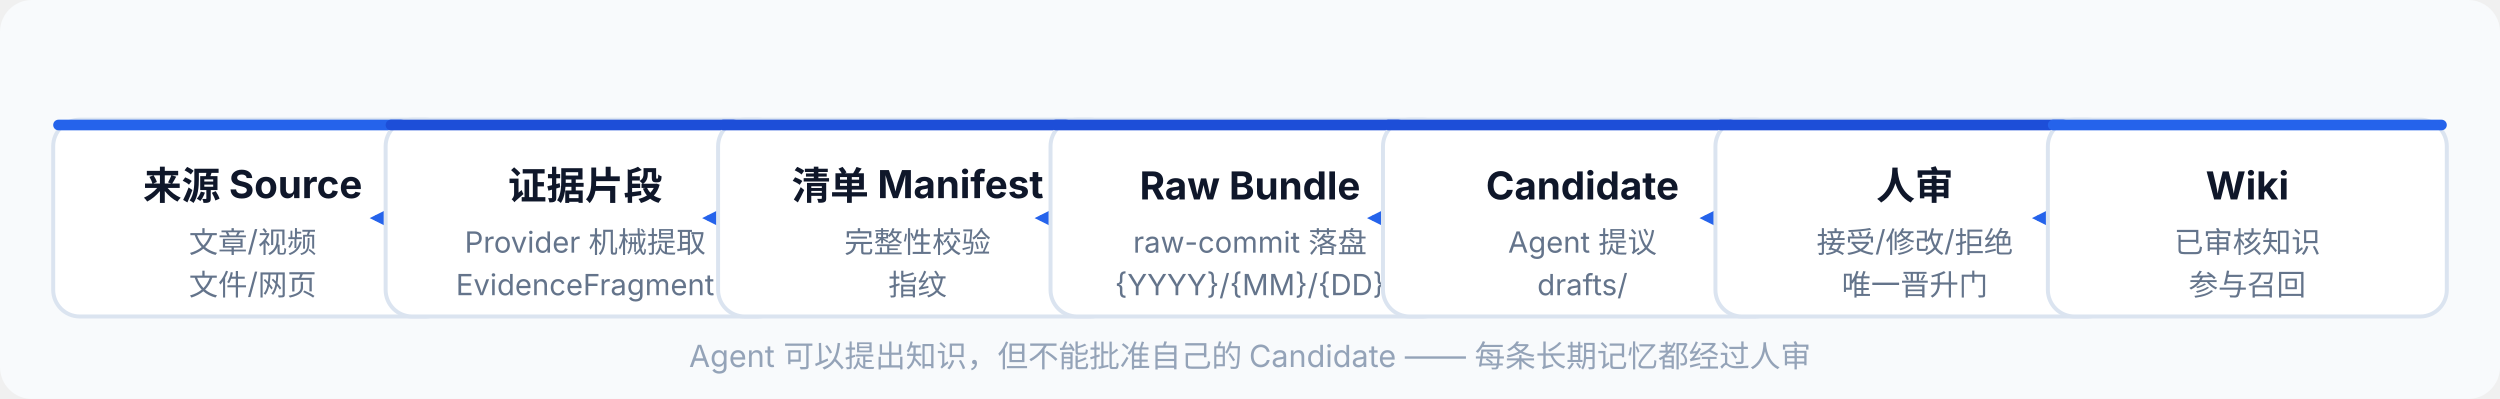
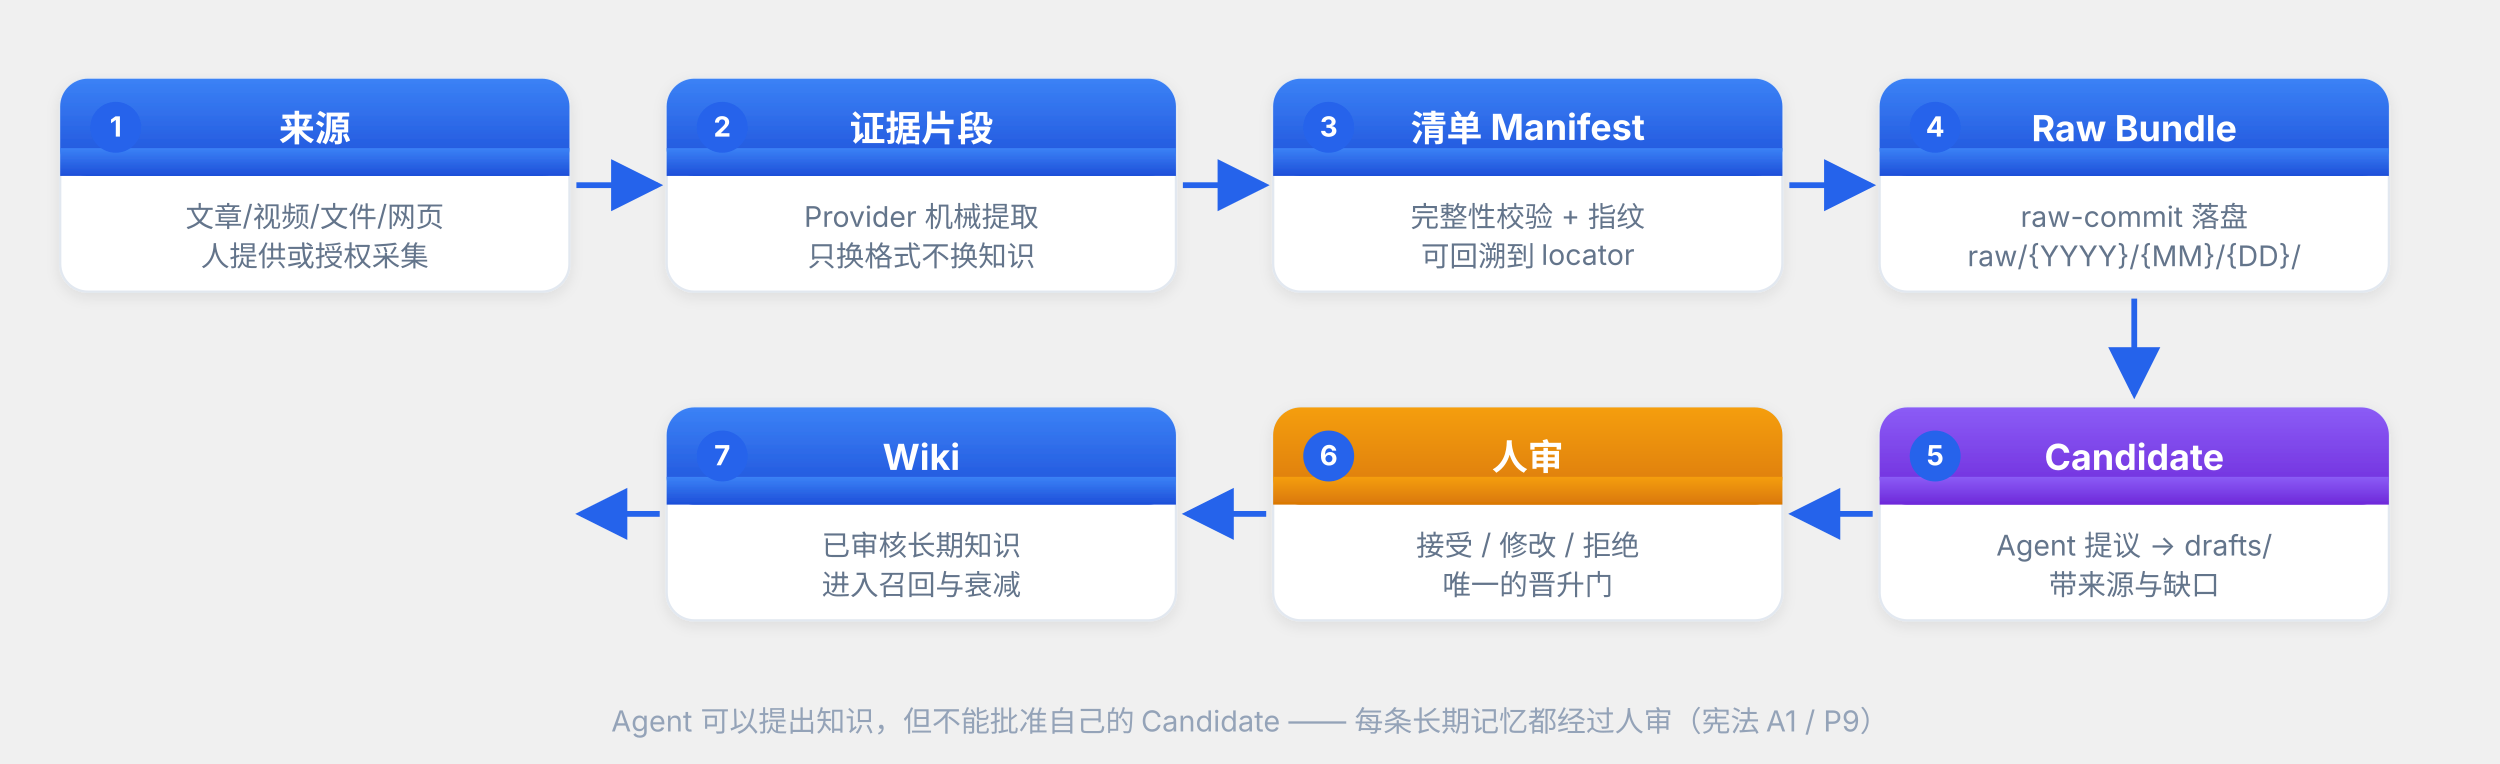
- <svg xmlns="http://www.w3.org/2000/svg" width="940" height="150" viewBox="0 0 940 150" font-family="-apple-system, 'Segoe UI', 'PingFang SC', 'Microsoft YaHei', sans-serif">
+ <svg xmlns="http://www.w3.org/2000/svg" width="1080" height="330" viewBox="0 0 1080 330" font-family="-apple-system, 'Segoe UI', 'PingFang SC', 'Microsoft YaHei', sans-serif">
  <defs>
-     <marker id="a" markerWidth="8" markerHeight="8" refX="7" refY="4" orient="auto">
-       <path d="M0,0 L8,4 L0,8 z" fill="#2563eb" />
+     <filter id="sh" x="-20%" y="-20%" width="140%" height="140%">
+       <feDropShadow dx="0" dy="2" stdDeviation="3" flood-color="#0f172a" flood-opacity="0.08" />
+     </filter>
+     <linearGradient id="gblue" x1="0" y1="0" x2="0" y2="1">
+       <stop offset="0" stop-color="#3b82f6" />
+       <stop offset="1" stop-color="#1d4ed8" />
+     </linearGradient>
+     <linearGradient id="gviolet" x1="0" y1="0" x2="0" y2="1">
+       <stop offset="0" stop-color="#8b5cf6" />
+       <stop offset="1" stop-color="#6d28d9" />
+     </linearGradient>
+     <linearGradient id="gamber" x1="0" y1="0" x2="0" y2="1">
+       <stop offset="0" stop-color="#f59e0b" />
+       <stop offset="1" stop-color="#d97706" />
+     </linearGradient>
+     <marker id="ar" markerWidth="9" markerHeight="9" refX="8" refY="4.5" orient="auto">
+       <path d="M0,0 L9,4.5 L0,9 z" fill="#2563eb" />
    </marker>
  </defs>
-   <rect width="100%" height="100%" rx="12" fill="#f8fafc" />
-   <rect x="20" y="45" width="150" height="74" rx="10" fill="#ffffff" stroke="#dbe4f0" stroke-width="1.5" />
-   <rect x="20" y="45" width="150" height="4" rx="2" fill="#2563eb" />
-   <text x="95" y="75" text-anchor="middle" fill="#0f172a" font-size="14.5" font-weight="700">来源 Source</text>
-   <text x="95" y="95" text-anchor="middle" fill="#64748b" font-size="11">文章/视频</text>
-   <text x="95" y="111" text-anchor="middle" fill="#64748b" font-size="11">文件/网页</text>
-   <line x1="172" y1="82" x2="141" y2="82" stroke="#2563eb" stroke-width="2" marker-end="url(#a)" />
-   <rect x="145" y="45" width="150" height="74" rx="10" fill="#ffffff" stroke="#dbe4f0" stroke-width="1.5" />
-   <rect x="145" y="45" width="150" height="4" rx="2" fill="#1d4ed8" />
-   <text x="220" y="75" text-anchor="middle" fill="#0f172a" font-size="14.5" font-weight="700">证据片段</text>
-   <text x="220" y="95" text-anchor="middle" fill="#64748b" font-size="11">Provider 机械提取</text>
-   <text x="220" y="111" text-anchor="middle" fill="#64748b" font-size="11">EvidenceFragment</text>
-   <line x1="297" y1="82" x2="266" y2="82" stroke="#2563eb" stroke-width="2" marker-end="url(#a)" />
-   <rect x="270" y="45" width="150" height="74" rx="10" fill="#ffffff" stroke="#dbe4f0" stroke-width="1.5" />
-   <rect x="270" y="45" width="150" height="4" rx="2" fill="#1d4ed8" />
-   <text x="345" y="75" text-anchor="middle" fill="#0f172a" font-size="14.5" font-weight="700">清单 Manifest</text>
-   <text x="345" y="95" text-anchor="middle" fill="#64748b" font-size="11">完整性校验</text>
-   <text x="345" y="111" text-anchor="middle" fill="#64748b" font-size="11">指纹</text>
-   <line x1="422" y1="82" x2="391" y2="82" stroke="#2563eb" stroke-width="2" marker-end="url(#a)" />
-   <rect x="395" y="45" width="150" height="74" rx="10" fill="#ffffff" stroke="#dbe4f0" stroke-width="1.5" />
-   <rect x="395" y="45" width="150" height="4" rx="2" fill="#1d4ed8" />
-   <text x="470" y="75" text-anchor="middle" fill="#0f172a" font-size="14.5" font-weight="700">Raw Bundle</text>
-   <text x="470" y="95" text-anchor="middle" fill="#64748b" font-size="11">raw-commit 落盘</text>
-   <text x="470" y="111" text-anchor="middle" fill="#64748b" font-size="11">{YYYY}/{MM}/{DD}</text>
-   <line x1="547" y1="82" x2="516" y2="82" stroke="#2563eb" stroke-width="2" marker-end="url(#a)" />
-   <rect x="520" y="45" width="150" height="74" rx="10" fill="#ffffff" stroke="#dbe4f0" stroke-width="1.5" />
-   <rect x="520" y="45" width="150" height="4" rx="2" fill="#1d4ed8" />
-   <text x="595" y="75" text-anchor="middle" fill="#0f172a" font-size="14.5" font-weight="700">Candidate</text>
-   <text x="595" y="95" text-anchor="middle" fill="#64748b" font-size="11">Agent 提议</text>
-   <text x="595" y="111" text-anchor="middle" fill="#64748b" font-size="11">drafts/</text>
-   <line x1="672" y1="82" x2="641" y2="82" stroke="#2563eb" stroke-width="2" marker-end="url(#a)" />
-   <rect x="645" y="45" width="150" height="74" rx="10" fill="#ffffff" stroke="#dbe4f0" stroke-width="1.5" />
-   <rect x="645" y="45" width="150" height="4" rx="2" fill="#1d4ed8" />
-   <text x="720" y="75" text-anchor="middle" fill="#0f172a" font-size="14.5" font-weight="700">人审</text>
-   <text x="720" y="95" text-anchor="middle" fill="#64748b" font-size="11">接受/修改/拒绝</text>
-   <text x="720" y="111" text-anchor="middle" fill="#64748b" font-size="11">唯一晋升门</text>
-   <line x1="797" y1="82" x2="766" y2="82" stroke="#2563eb" stroke-width="2" marker-end="url(#a)" />
-   <rect x="770" y="45" width="150" height="74" rx="10" fill="#ffffff" stroke="#dbe4f0" stroke-width="1.5" />
-   <rect x="770" y="45" width="150" height="4" rx="2" fill="#2563eb" />
-   <text x="845" y="75" text-anchor="middle" fill="#0f172a" font-size="14.5" font-weight="700">Wiki</text>
-   <text x="845" y="95" text-anchor="middle" fill="#64748b" font-size="11">已审核知识</text>
-   <text x="845" y="111" text-anchor="middle" fill="#64748b" font-size="11">参与召回</text>
-   <text x="470.0" y="138" text-anchor="middle" fill="#94a3b8" font-size="11.5">Agent 可以提出知识，但不能批准自己的 Candidate —— 每条长期记忆都经过人审</text>
+   <g filter="url(#sh)">
+     <rect x="26" y="34" width="220" height="92" rx="12" fill="#ffffff" stroke="#e2e8f0" />
+     <rect x="26" y="34" width="220" height="42" rx="12" fill="url(#gblue)" />
+     <rect x="26" y="64" width="220" height="12" fill="url(#gblue)" />
+     <circle cx="50" cy="55" r="11" fill="#2563eb" />
+     <text x="50" y="59" text-anchor="middle" fill="#ffffff" font-size="12" font-weight="700" font-family="-apple-system, 'Segoe UI', 'PingFang SC', 'Microsoft YaHei', sans-serif">1</text>
+     <text x="136.0" y="61" text-anchor="middle" fill="#ffffff" font-size="15.5" font-weight="700" font-family="-apple-system, 'Segoe UI', 'PingFang SC', 'Microsoft YaHei', sans-serif">来源</text>
+     <text x="136.0" y="98" text-anchor="middle" fill="#64748b" font-size="12.3" font-weight="normal" font-family="-apple-system, 'Segoe UI', 'PingFang SC', 'Microsoft YaHei', sans-serif">文章/视频/文件/网页</text>
+     <text x="136.0" y="115" text-anchor="middle" fill="#64748b" font-size="12.3" font-weight="normal" font-family="-apple-system, 'Segoe UI', 'PingFang SC', 'Microsoft YaHei', sans-serif">人提供或授权采集</text>
+   </g>
+   <g filter="url(#sh)">
+     <rect x="288" y="34" width="220" height="92" rx="12" fill="#ffffff" stroke="#e2e8f0" />
+     <rect x="288" y="34" width="220" height="42" rx="12" fill="url(#gblue)" />
+     <rect x="288" y="64" width="220" height="12" fill="url(#gblue)" />
+     <circle cx="312" cy="55" r="11" fill="#2563eb" />
+     <text x="312" y="59" text-anchor="middle" fill="#ffffff" font-size="12" font-weight="700" font-family="-apple-system, 'Segoe UI', 'PingFang SC', 'Microsoft YaHei', sans-serif">2</text>
+     <text x="398.0" y="61" text-anchor="middle" fill="#ffffff" font-size="15.5" font-weight="700" font-family="-apple-system, 'Segoe UI', 'PingFang SC', 'Microsoft YaHei', sans-serif">证据片段</text>
+     <text x="398.0" y="98" text-anchor="middle" fill="#64748b" font-size="12.3" font-weight="normal" font-family="-apple-system, 'Segoe UI', 'PingFang SC', 'Microsoft YaHei', sans-serif">Provider 机械提取</text>
+     <text x="398.0" y="115" text-anchor="middle" fill="#64748b" font-size="12.3" font-weight="normal" font-family="-apple-system, 'Segoe UI', 'PingFang SC', 'Microsoft YaHei', sans-serif">只换格式不换知识</text>
+   </g>
+   <g filter="url(#sh)">
+     <rect x="550" y="34" width="220" height="92" rx="12" fill="#ffffff" stroke="#e2e8f0" />
+     <rect x="550" y="34" width="220" height="42" rx="12" fill="url(#gblue)" />
+     <rect x="550" y="64" width="220" height="12" fill="url(#gblue)" />
+     <circle cx="574" cy="55" r="11" fill="#2563eb" />
+     <text x="574" y="59" text-anchor="middle" fill="#ffffff" font-size="12" font-weight="700" font-family="-apple-system, 'Segoe UI', 'PingFang SC', 'Microsoft YaHei', sans-serif">3</text>
+     <text x="660.0" y="61" text-anchor="middle" fill="#ffffff" font-size="15.5" font-weight="700" font-family="-apple-system, 'Segoe UI', 'PingFang SC', 'Microsoft YaHei', sans-serif">清单 Manifest</text>
+     <text x="660.0" y="98" text-anchor="middle" fill="#64748b" font-size="12.3" font-weight="normal" font-family="-apple-system, 'Segoe UI', 'PingFang SC', 'Microsoft YaHei', sans-serif">完整性校验 + 指纹</text>
+     <text x="660.0" y="115" text-anchor="middle" fill="#64748b" font-size="12.3" font-weight="normal" font-family="-apple-system, 'Segoe UI', 'PingFang SC', 'Microsoft YaHei', sans-serif">可回溯到 locator</text>
+   </g>
+   <g filter="url(#sh)">
+     <rect x="812" y="34" width="220" height="92" rx="12" fill="#ffffff" stroke="#e2e8f0" />
+     <rect x="812" y="34" width="220" height="42" rx="12" fill="url(#gblue)" />
+     <rect x="812" y="64" width="220" height="12" fill="url(#gblue)" />
+     <circle cx="836" cy="55" r="11" fill="#2563eb" />
+     <text x="836" y="59" text-anchor="middle" fill="#ffffff" font-size="12" font-weight="700" font-family="-apple-system, 'Segoe UI', 'PingFang SC', 'Microsoft YaHei', sans-serif">4</text>
+     <text x="922.0" y="61" text-anchor="middle" fill="#ffffff" font-size="15.5" font-weight="700" font-family="-apple-system, 'Segoe UI', 'PingFang SC', 'Microsoft YaHei', sans-serif">Raw Bundle</text>
+     <text x="922.0" y="98" text-anchor="middle" fill="#64748b" font-size="12.3" font-weight="normal" font-family="-apple-system, 'Segoe UI', 'PingFang SC', 'Microsoft YaHei', sans-serif">raw-commit 落盘</text>
+     <text x="922.0" y="115" text-anchor="middle" fill="#64748b" font-size="12.3" font-weight="normal" font-family="-apple-system, 'Segoe UI', 'PingFang SC', 'Microsoft YaHei', sans-serif">raw/{YYYY}/{MM}/{DD}/</text>
+   </g>
+   <g filter="url(#sh)">
+     <rect x="812" y="176" width="220" height="92" rx="12" fill="#ffffff" stroke="#e2e8f0" />
+     <rect x="812" y="176" width="220" height="42" rx="12" fill="url(#gviolet)" />
+     <rect x="812" y="206" width="220" height="12" fill="url(#gviolet)" />
+     <circle cx="836" cy="197" r="11" fill="#2563eb" />
+     <text x="836" y="201" text-anchor="middle" fill="#ffffff" font-size="12" font-weight="700" font-family="-apple-system, 'Segoe UI', 'PingFang SC', 'Microsoft YaHei', sans-serif">5</text>
+     <text x="922.0" y="203" text-anchor="middle" fill="#ffffff" font-size="15.5" font-weight="700" font-family="-apple-system, 'Segoe UI', 'PingFang SC', 'Microsoft YaHei', sans-serif">Candidate</text>
+     <text x="922.0" y="240" text-anchor="middle" fill="#64748b" font-size="12.3" font-weight="normal" font-family="-apple-system, 'Segoe UI', 'PingFang SC', 'Microsoft YaHei', sans-serif">Agent 提议 → drafts/</text>
+     <text x="922.0" y="257" text-anchor="middle" fill="#64748b" font-size="12.3" font-weight="normal" font-family="-apple-system, 'Segoe UI', 'PingFang SC', 'Microsoft YaHei', sans-serif">带来源与缺口</text>
+   </g>
+   <g filter="url(#sh)">
+     <rect x="550" y="176" width="220" height="92" rx="12" fill="#ffffff" stroke="#e2e8f0" />
+     <rect x="550" y="176" width="220" height="42" rx="12" fill="url(#gamber)" />
+     <rect x="550" y="206" width="220" height="12" fill="url(#gamber)" />
+     <circle cx="574" cy="197" r="11" fill="#2563eb" />
+     <text x="574" y="201" text-anchor="middle" fill="#ffffff" font-size="12" font-weight="700" font-family="-apple-system, 'Segoe UI', 'PingFang SC', 'Microsoft YaHei', sans-serif">6</text>
+     <text x="660.0" y="203" text-anchor="middle" fill="#ffffff" font-size="15.5" font-weight="700" font-family="-apple-system, 'Segoe UI', 'PingFang SC', 'Microsoft YaHei', sans-serif">人审</text>
+     <text x="660.0" y="240" text-anchor="middle" fill="#64748b" font-size="12.3" font-weight="normal" font-family="-apple-system, 'Segoe UI', 'PingFang SC', 'Microsoft YaHei', sans-serif">接受 / 修改 / 拒绝</text>
+     <text x="660.0" y="257" text-anchor="middle" fill="#64748b" font-size="12.3" font-weight="normal" font-family="-apple-system, 'Segoe UI', 'PingFang SC', 'Microsoft YaHei', sans-serif">唯一的晋升门</text>
+   </g>
+   <g filter="url(#sh)">
+     <rect x="288" y="176" width="220" height="92" rx="12" fill="#ffffff" stroke="#e2e8f0" />
+     <rect x="288" y="176" width="220" height="42" rx="12" fill="url(#gblue)" />
+     <rect x="288" y="206" width="220" height="12" fill="url(#gblue)" />
+     <circle cx="312" cy="197" r="11" fill="#2563eb" />
+     <text x="312" y="201" text-anchor="middle" fill="#ffffff" font-size="12" font-weight="700" font-family="-apple-system, 'Segoe UI', 'PingFang SC', 'Microsoft YaHei', sans-serif">7</text>
+     <text x="398.0" y="203" text-anchor="middle" fill="#ffffff" font-size="15.5" font-weight="700" font-family="-apple-system, 'Segoe UI', 'PingFang SC', 'Microsoft YaHei', sans-serif">Wiki</text>
+     <text x="398.0" y="240" text-anchor="middle" fill="#64748b" font-size="12.3" font-weight="normal" font-family="-apple-system, 'Segoe UI', 'PingFang SC', 'Microsoft YaHei', sans-serif">已审核长期知识</text>
+     <text x="398.0" y="257" text-anchor="middle" fill="#64748b" font-size="12.3" font-weight="normal" font-family="-apple-system, 'Segoe UI', 'PingFang SC', 'Microsoft YaHei', sans-serif">进入召回与衰减</text>
+   </g>
+   <line x1="249" y1="80.0" x2="284" y2="80.0" stroke="#2563eb" stroke-width="2.5" marker-end="url(#ar)" />
+   <line x1="511" y1="80.0" x2="546" y2="80.0" stroke="#2563eb" stroke-width="2.5" marker-end="url(#ar)" />
+   <line x1="773" y1="80.0" x2="808" y2="80.0" stroke="#2563eb" stroke-width="2.5" marker-end="url(#ar)" />
+   <path d="M 922.0 129 L 922.0 170" fill="none" stroke="#2563eb" stroke-width="2.5" marker-end="url(#ar)" />
+   <line x1="809" y1="222.0" x2="775" y2="222.0" stroke="#2563eb" stroke-width="2.5" marker-end="url(#ar)" />
+   <line x1="547" y1="222.0" x2="513" y2="222.0" stroke="#2563eb" stroke-width="2.5" marker-end="url(#ar)" />
+   <line x1="285" y1="222.0" x2="251" y2="222.0" stroke="#2563eb" stroke-width="2.5" marker-end="url(#ar)" />
+   <text x="540.0" y="316" text-anchor="middle" fill="#94a3b8" font-size="12.5" font-weight="normal" font-family="-apple-system, 'Segoe UI', 'PingFang SC', 'Microsoft YaHei', sans-serif">Agent 可以提出知识，但不能批准自己的 Candidate —— 每条长期记忆都经过人审（宪法 A1 / P9）</text>
</svg>
